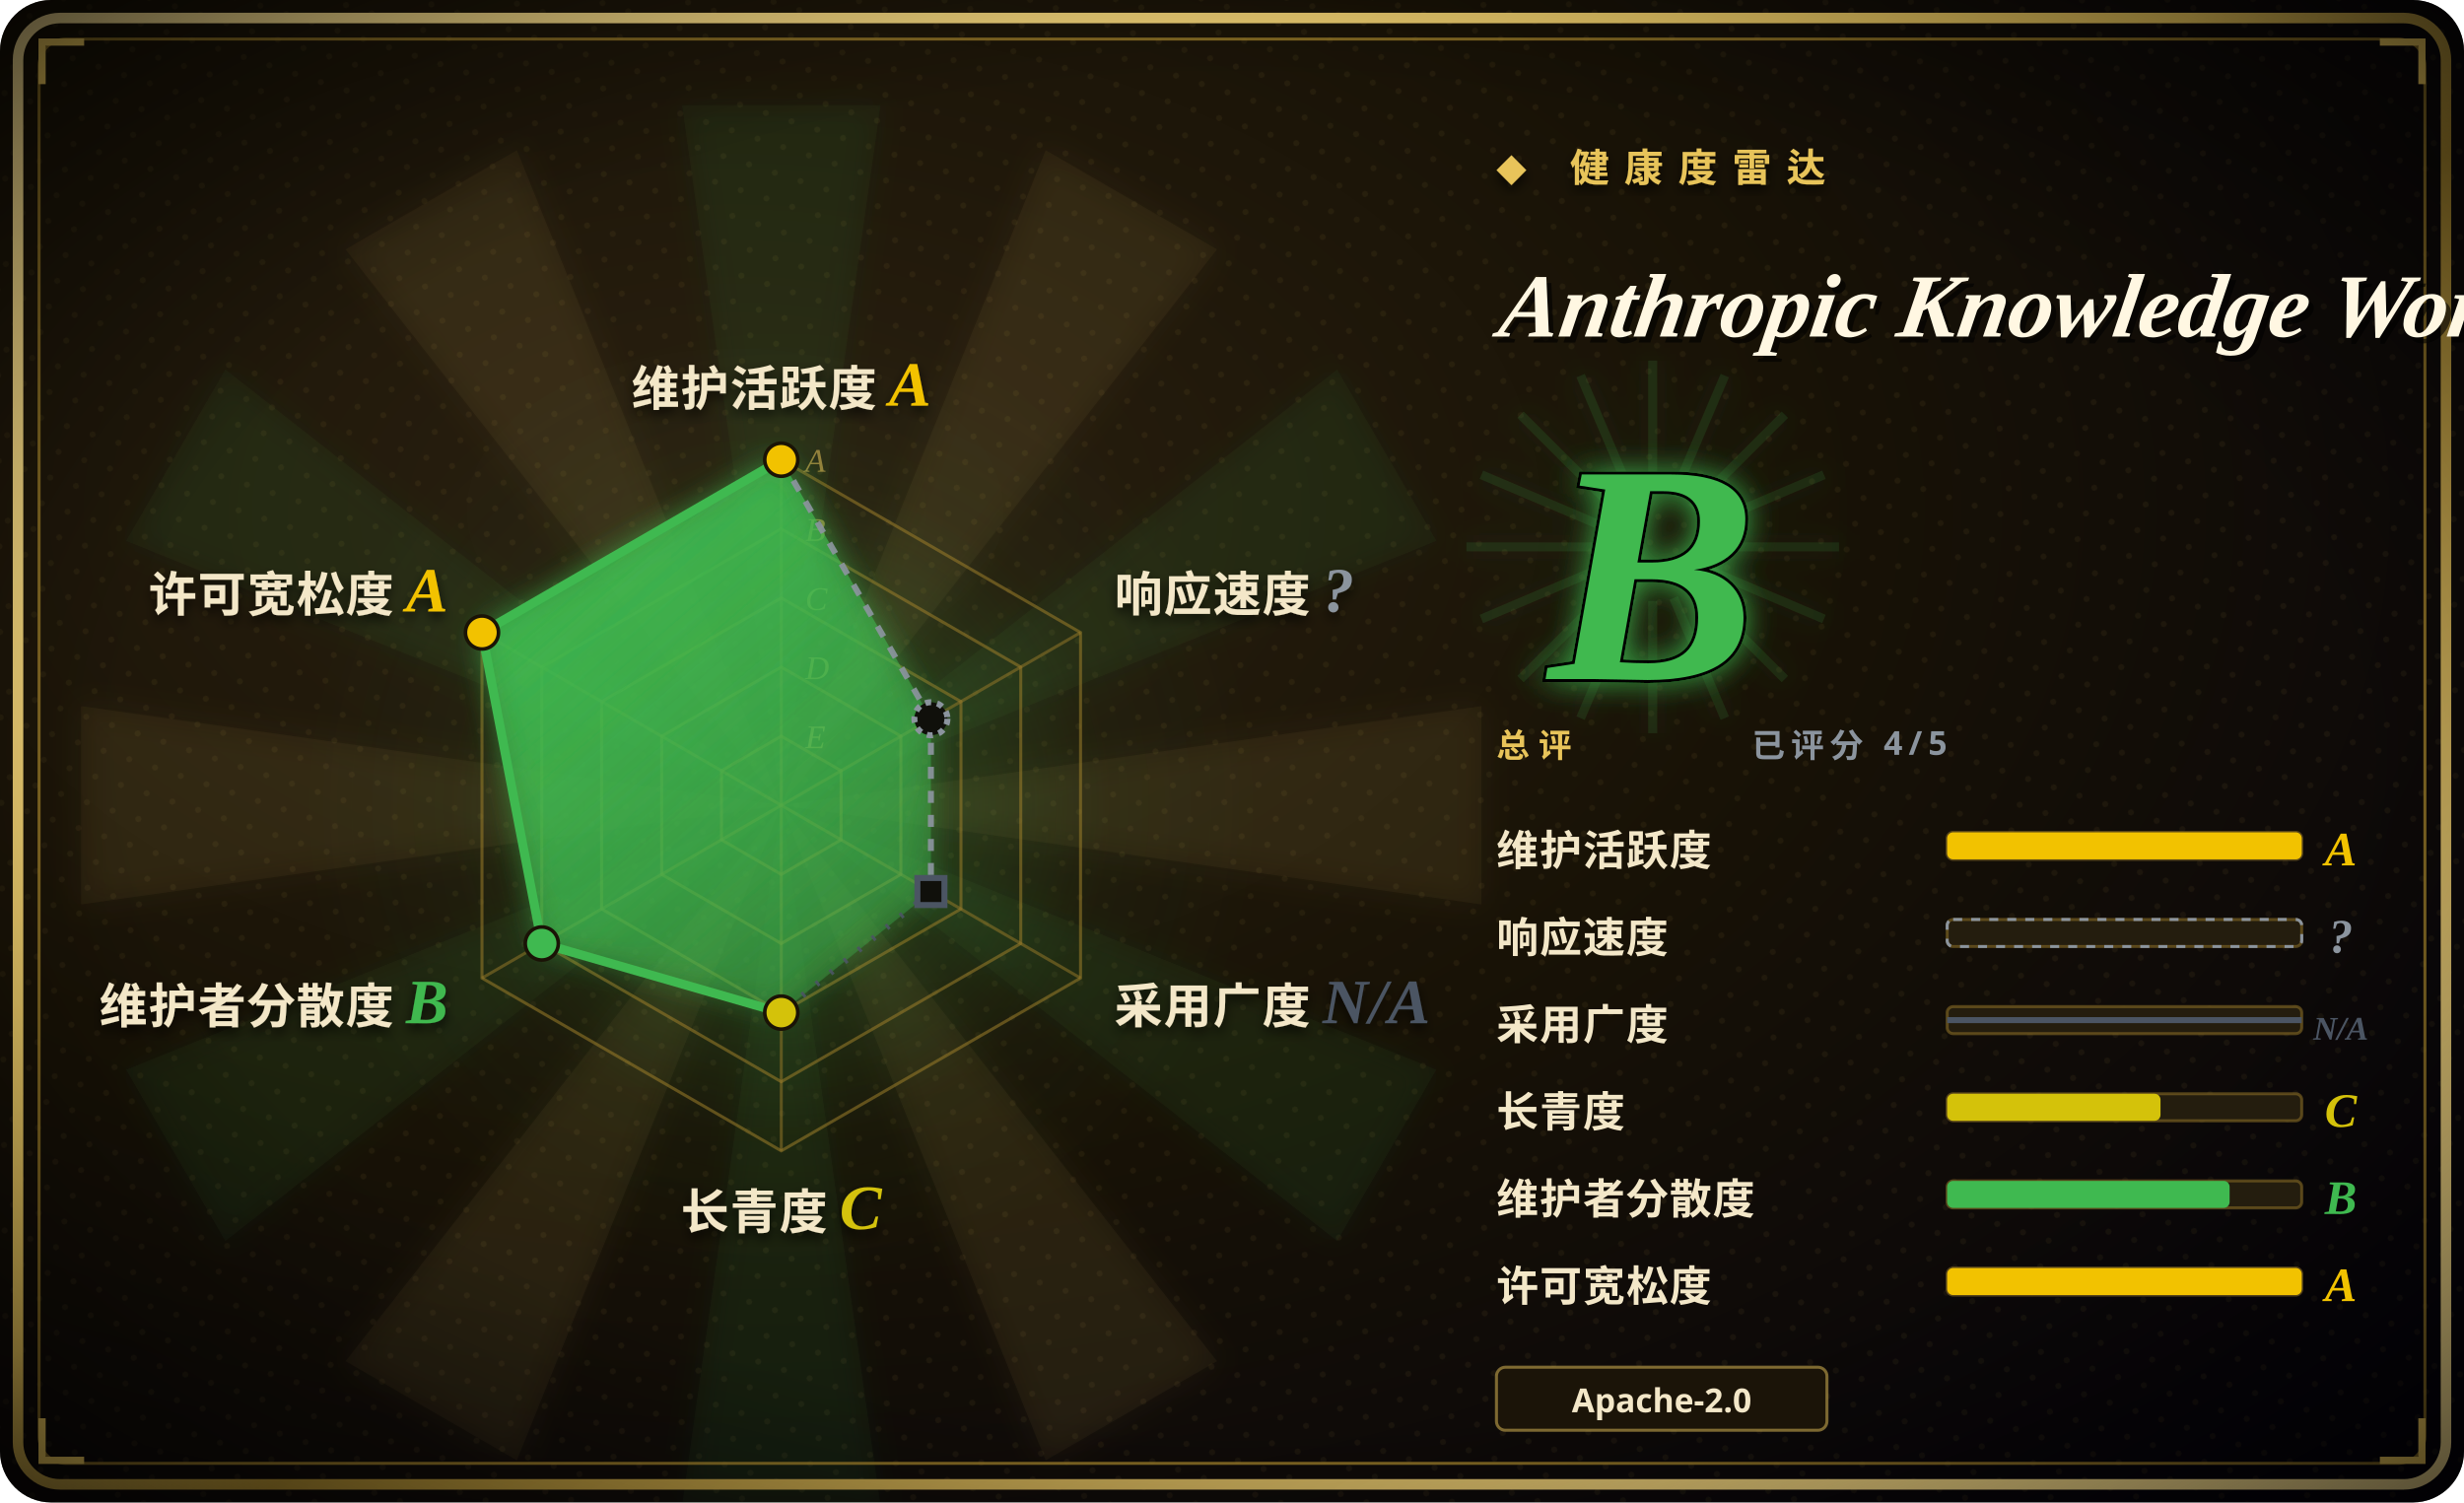
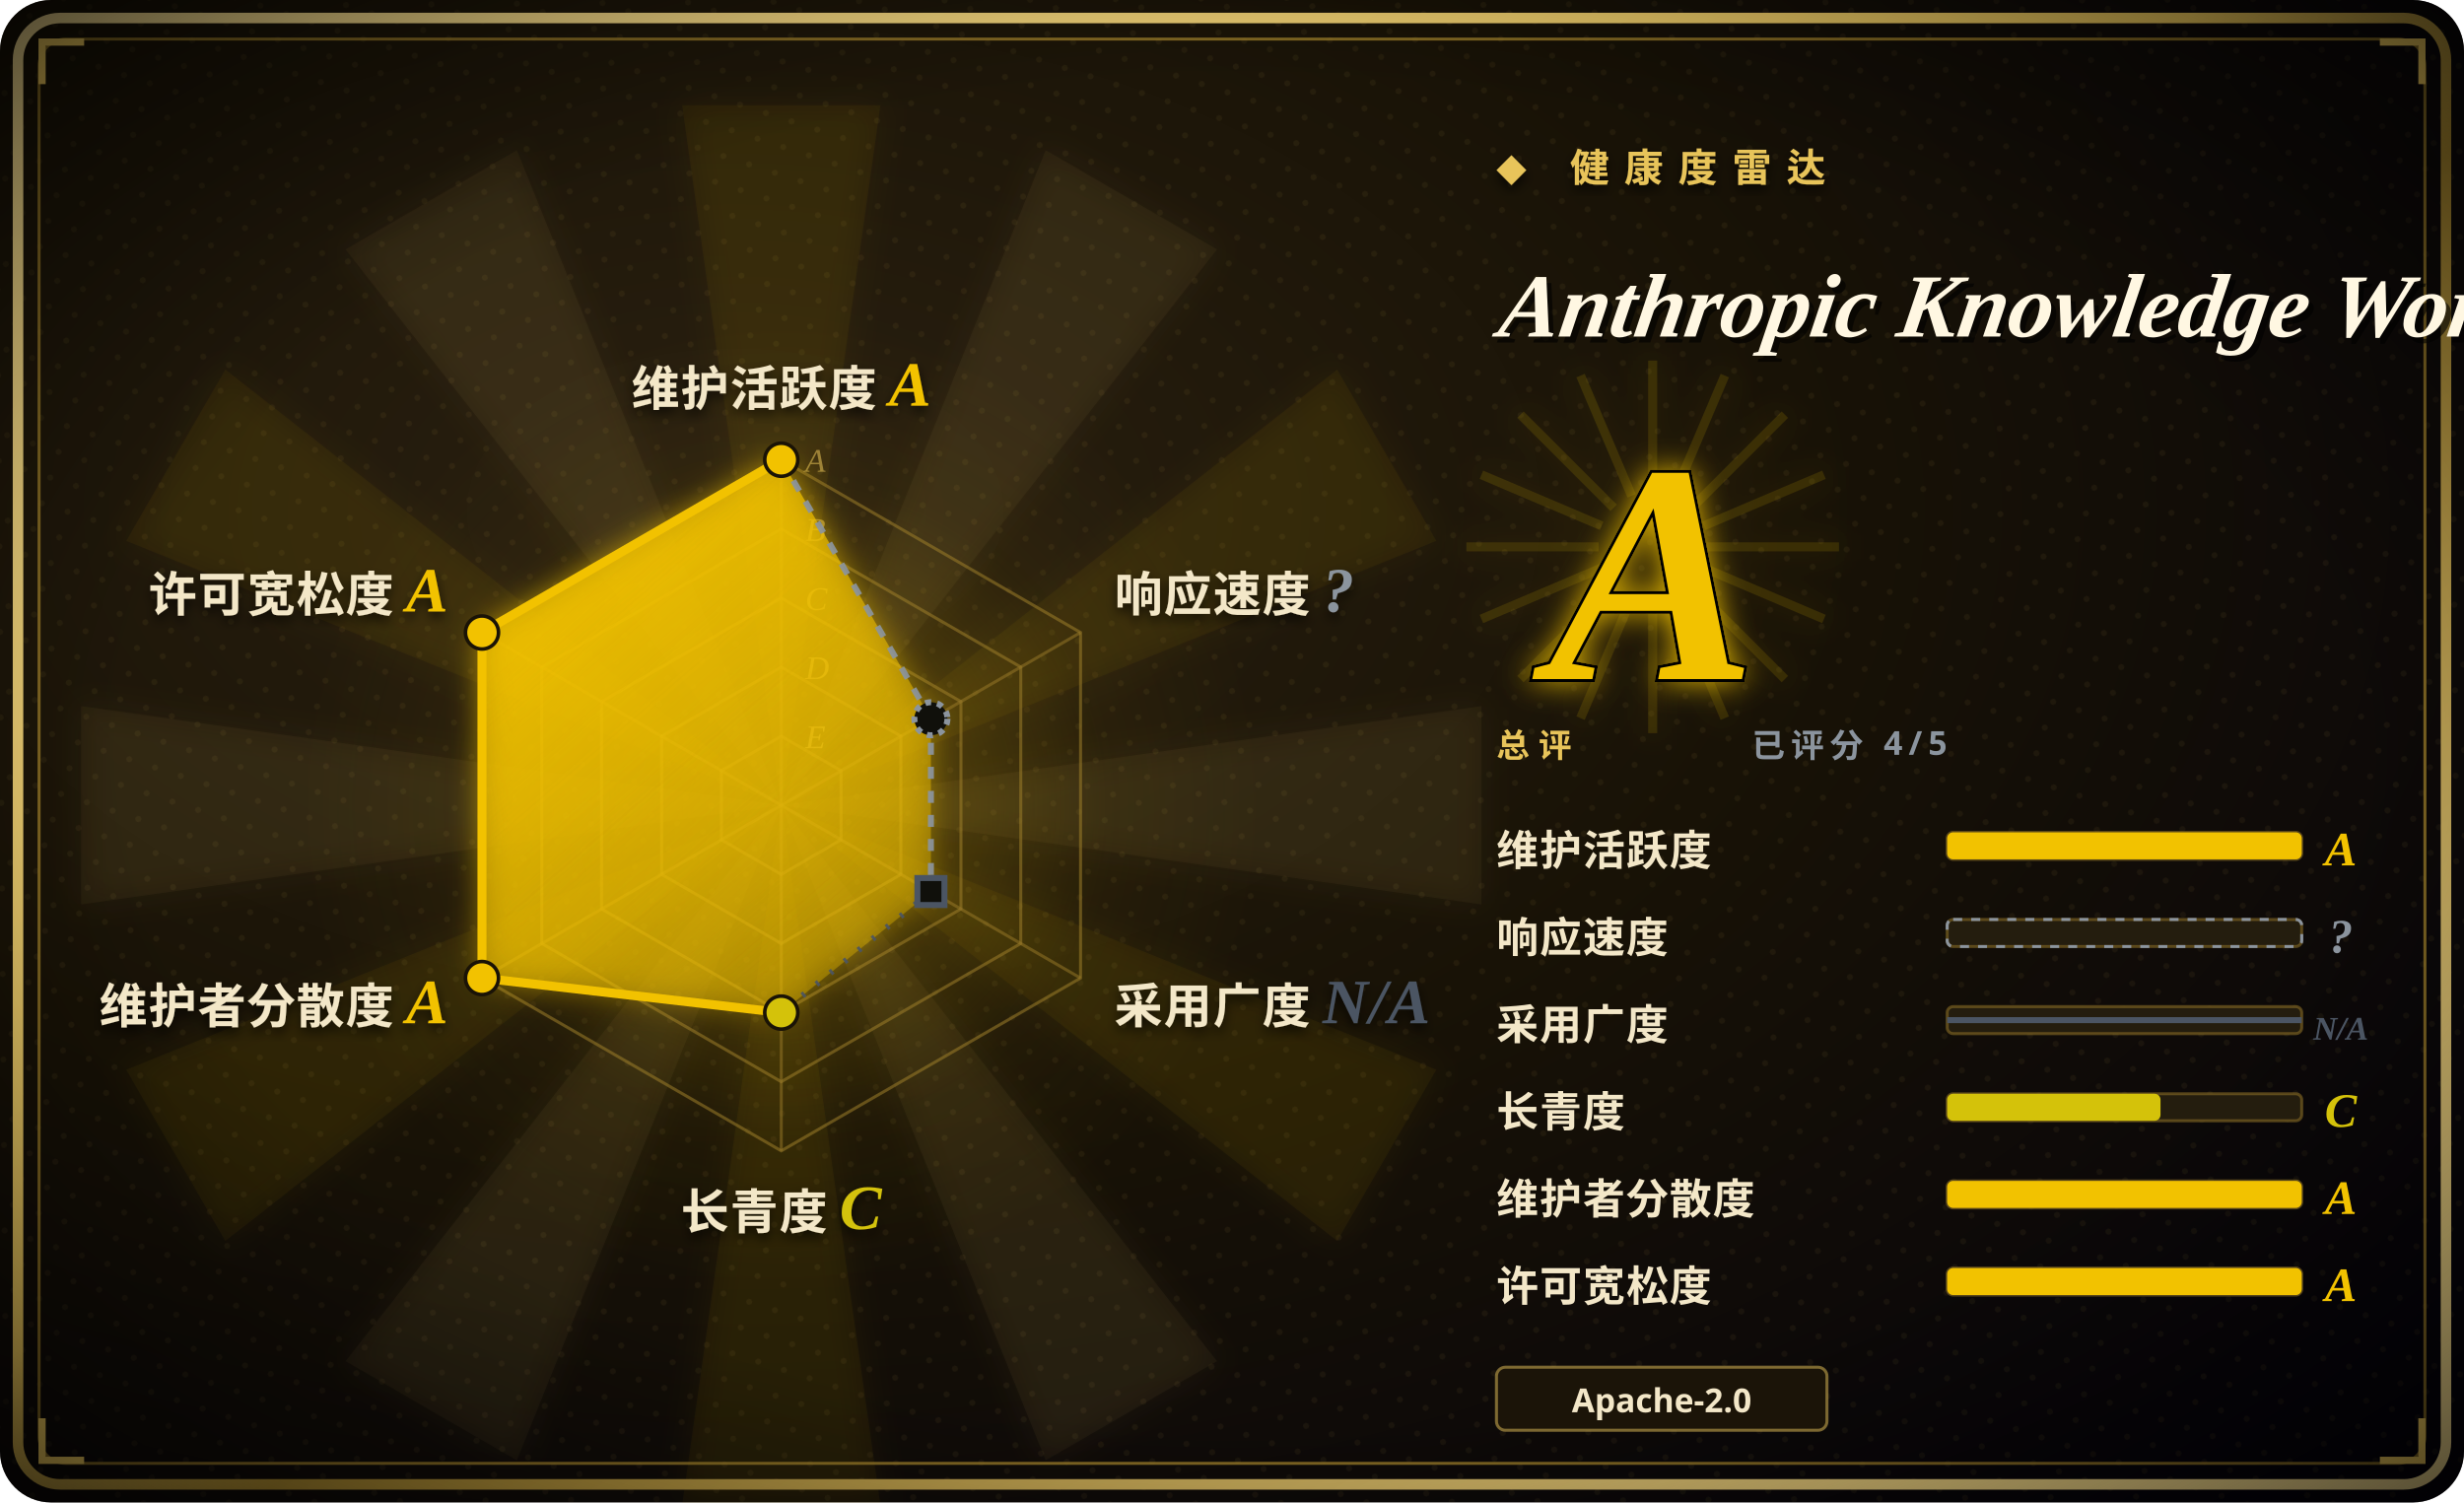
<svg xmlns="http://www.w3.org/2000/svg" width="820" height="500" viewBox="0 0 820 500">
  <defs>
    <radialGradient id="bg" cx="30%" cy="34%" r="90%">
      <stop offset="0%" stop-color="#2a2010" />
      <stop offset="48%" stop-color="#181206" />
      <stop offset="100%" stop-color="#05030a" />
    </radialGradient>
    <radialGradient id="vig" cx="50%" cy="50%" r="72%">
      <stop offset="62%" stop-color="#000000" stop-opacity="0" />
      <stop offset="100%" stop-color="#000000" stop-opacity="0.72" />
    </radialGradient>
    <linearGradient id="frame" x1="0" y1="0" x2="1" y2="1">
      <stop offset="0%" stop-color="#f6dd92" />
      <stop offset="45%" stop-color="#E8C45A" />
      <stop offset="55%" stop-color="#9c7d2a" />
      <stop offset="100%" stop-color="#f6dd92" />
    </linearGradient>
    <linearGradient id="poly" x1="0" y1="0" x2="0.7" y2="1">
-       <stop offset="0%" stop-color="#3FB950" stop-opacity="0.92" />
-       <stop offset="100%" stop-color="#3FB950" stop-opacity="0.34" />
+       <stop offset="0%" stop-color="#F2C200" stop-opacity="0.92" />
+       <stop offset="100%" stop-color="#F2C200" stop-opacity="0.34" />
    </linearGradient>
    <radialGradient id="halo" cx="50%" cy="50%" r="50%">
-       <stop offset="0%" stop-color="#3FB950" stop-opacity="0.34" />
-       <stop offset="68%" stop-color="#3FB950" stop-opacity="0.04" />
-       <stop offset="100%" stop-color="#3FB950" stop-opacity="0" />
+       <stop offset="0%" stop-color="#F2C200" stop-opacity="0.34" />
+       <stop offset="68%" stop-color="#F2C200" stop-opacity="0.04" />
+       <stop offset="100%" stop-color="#F2C200" stop-opacity="0" />
    </radialGradient>
    <filter id="glow" x="-60%" y="-60%" width="220%" height="220%">
      <feGaussianBlur stdDeviation="5" result="b" />
      <feMerge>
        <feMergeNode in="b" />
        <feMergeNode in="SourceGraphic" />
      </feMerge>
    </filter>
    <filter id="soft" x="-30%" y="-30%" width="160%" height="160%">
      <feDropShadow dx="0" dy="2" stdDeviation="2" flood-color="#000" flood-opacity="0.7" />
    </filter>
    <pattern id="halftone" width="9" height="9" patternUnits="userSpaceOnUse" patternTransform="rotate(18)">
      <circle cx="2" cy="2" r="1" fill="#E8C45A" fill-opacity="0.06" />
    </pattern>
  </defs>
  <rect width="820" height="500" rx="17" fill="url(#bg)" />
  <rect width="820" height="500" rx="17" fill="url(#halftone)" />
  <g opacity="0.5" filter="url(#glow)">
    <path d="M260,268 L493,235 L493,301 Z" fill="#E8C45A" fill-opacity="0.10" />
-     <path d="M260,268 L478,356 L445,413 Z" fill="#3FB950" fill-opacity="0.10" />
+     <path d="M260,268 L478,356 L445,413 Z" fill="#F2C200" fill-opacity="0.10" />
    <path d="M260,268 L405,453 L348,486 Z" fill="#E8C45A" fill-opacity="0.10" />
-     <path d="M260,268 L293,501 L227,501 Z" fill="#3FB950" fill-opacity="0.10" />
+     <path d="M260,268 L293,501 L227,501 Z" fill="#F2C200" fill-opacity="0.10" />
    <path d="M260,268 L172,486 L115,453 Z" fill="#E8C45A" fill-opacity="0.10" />
-     <path d="M260,268 L75,413 L42,356 Z" fill="#3FB950" fill-opacity="0.10" />
+     <path d="M260,268 L75,413 L42,356 Z" fill="#F2C200" fill-opacity="0.10" />
    <path d="M260,268 L27,301 L27,235 Z" fill="#E8C45A" fill-opacity="0.10" />
-     <path d="M260,268 L42,180 L75,123 Z" fill="#3FB950" fill-opacity="0.10" />
+     <path d="M260,268 L42,180 L75,123 Z" fill="#F2C200" fill-opacity="0.10" />
    <path d="M260,268 L115,83 L172,50 Z" fill="#E8C45A" fill-opacity="0.10" />
-     <path d="M260,268 L227,35 L293,35 Z" fill="#3FB950" fill-opacity="0.10" />
+     <path d="M260,268 L227,35 L293,35 Z" fill="#F2C200" fill-opacity="0.10" />
    <path d="M260,268 L348,50 L405,83 Z" fill="#E8C45A" fill-opacity="0.10" />
-     <path d="M260,268 L445,123 L478,180 Z" fill="#3FB950" fill-opacity="0.10" />
+     <path d="M260,268 L445,123 L478,180 Z" fill="#F2C200" fill-opacity="0.10" />
  </g>
  <circle cx="260" cy="268" r="161" fill="url(#halo)" />
  <rect x="6" y="6" width="808" height="488" rx="14" fill="none" stroke="url(#frame)" stroke-width="3.5" />
  <rect x="13" y="13" width="794" height="474" rx="9" fill="none" stroke="#9c7d2a" stroke-width="1" stroke-opacity="0.8" />
  <path d="M14,28 L14,14 L28,14" fill="none" stroke="#E8C45A" stroke-width="2.4" />
  <path d="M806,28 L806,14 L792,14" fill="none" stroke="#E8C45A" stroke-width="2.4" />
  <path d="M14,472 L14,486 L28,486" fill="none" stroke="#E8C45A" stroke-width="2.4" />
  <path d="M806,472 L806,486 L792,486" fill="none" stroke="#E8C45A" stroke-width="2.4" />
  <rect width="820" height="500" rx="17" fill="url(#vig)" />
  <polygon points="260.0,153.0 359.6,210.5 359.6,325.5 260.0,383.0 160.4,325.5 160.4,210.5" fill="none" stroke="#9c7d2a" stroke-opacity="0.55" stroke-width="1" />
  <polygon points="260.0,176.0 339.7,222.0 339.7,314.0 260.0,360.0 180.3,314.0 180.3,222.0" fill="none" stroke="#9c7d2a" stroke-opacity="0.55" stroke-width="1" />
  <polygon points="260.0,199.0 319.8,233.5 319.8,302.5 260.0,337.0 200.2,302.5 200.2,233.5" fill="none" stroke="#9c7d2a" stroke-opacity="0.55" stroke-width="1" />
  <polygon points="260.0,222.0 299.8,245.0 299.8,291.0 260.0,314.0 220.2,291.0 220.2,245.0" fill="none" stroke="#9c7d2a" stroke-opacity="0.55" stroke-width="1" />
  <polygon points="260.0,245.0 279.9,256.5 279.9,279.5 260.0,291.0 240.1,279.5 240.1,256.5" fill="none" stroke="#9c7d2a" stroke-opacity="0.55" stroke-width="1" />
  <line x1="260" y1="268" x2="260.0" y2="153.0" stroke="#9c7d2a" stroke-opacity="0.5" stroke-width="1" />
  <line x1="260" y1="268" x2="359.6" y2="210.5" stroke="#9c7d2a" stroke-opacity="0.5" stroke-width="1" />
  <line x1="260" y1="268" x2="359.6" y2="325.5" stroke="#9c7d2a" stroke-opacity="0.5" stroke-width="1" />
  <line x1="260" y1="268" x2="260.0" y2="383.0" stroke="#9c7d2a" stroke-opacity="0.5" stroke-width="1" />
  <line x1="260" y1="268" x2="160.4" y2="325.5" stroke="#9c7d2a" stroke-opacity="0.5" stroke-width="1" />
  <line x1="260" y1="268" x2="160.4" y2="210.5" stroke="#9c7d2a" stroke-opacity="0.5" stroke-width="1" />
  <text x="268" y="157.0" font-size="11" font-style="italic" fill="#E8C45A" fill-opacity="0.55" font-family="'Georgia','Times New Roman',serif">A</text>
  <text x="268" y="180.0" font-size="11" font-style="italic" fill="#E8C45A" fill-opacity="0.55" font-family="'Georgia','Times New Roman',serif">B</text>
  <text x="268" y="203.0" font-size="11" font-style="italic" fill="#E8C45A" fill-opacity="0.55" font-family="'Georgia','Times New Roman',serif">C</text>
  <text x="268" y="226.0" font-size="11" font-style="italic" fill="#E8C45A" fill-opacity="0.55" font-family="'Georgia','Times New Roman',serif">D</text>
  <text x="268" y="249.0" font-size="11" font-style="italic" fill="#E8C45A" fill-opacity="0.55" font-family="'Georgia','Times New Roman',serif">E</text>
-   <polygon points="260.0,153.0 309.8,239.2 309.8,296.8 260.0,337.0 180.3,314.0 160.4,210.5" fill="url(#poly)" filter="url(#glow)" />
+   <polygon points="260.0,153.0 309.8,239.2 309.8,296.8 260.0,337.0 160.4,325.5 160.4,210.5" fill="url(#poly)" filter="url(#glow)" />
  <line x1="260.0" y1="153.0" x2="309.8" y2="239.2" stroke="#8B949E" stroke-width="2" stroke-dasharray="4 4" stroke-opacity="0.92" />
  <line x1="309.8" y1="239.2" x2="309.8" y2="296.8" stroke="#8B949E" stroke-width="2" stroke-dasharray="4 4" stroke-opacity="0.92" />
  <line x1="309.8" y1="296.8" x2="260.0" y2="337.0" stroke="#4B5563" stroke-width="2" stroke-dasharray="1 5" stroke-opacity="0.92" />
-   <line x1="260.0" y1="337.0" x2="180.3" y2="314.0" stroke="#3FB950" stroke-width="3" />
-   <line x1="180.3" y1="314.0" x2="160.4" y2="210.5" stroke="#3FB950" stroke-width="3" />
-   <line x1="160.4" y1="210.5" x2="260.0" y2="153.0" stroke="#3FB950" stroke-width="3" />
+   <line x1="260.0" y1="337.0" x2="160.4" y2="325.5" stroke="#F2C200" stroke-width="3" />
+   <line x1="160.4" y1="325.5" x2="160.4" y2="210.5" stroke="#F2C200" stroke-width="3" />
+   <line x1="160.4" y1="210.5" x2="260.0" y2="153.0" stroke="#F2C200" stroke-width="3" />
  <circle cx="260.0" cy="153.0" r="5.5" fill="#F2C200" stroke="#1a1306" stroke-width="1.2" />
  <circle cx="309.8" cy="239.2" r="5.5" fill="#10100b" stroke="#8B949E" stroke-width="2" stroke-dasharray="2 2" />
  <rect x="305.3" y="292.2" width="9" height="9" fill="#10100b" stroke="#4B5563" stroke-width="2" />
  <circle cx="260.0" cy="337.0" r="5.5" fill="#D4C20A" stroke="#1a1306" stroke-width="1.2" />
-   <circle cx="180.3" cy="314.0" r="5.5" fill="#3FB950" stroke="#1a1306" stroke-width="1.2" />
+   <circle cx="160.4" cy="325.5" r="5.5" fill="#F2C200" stroke="#1a1306" stroke-width="1.2" />
  <circle cx="160.4" cy="210.5" r="5.5" fill="#F2C200" stroke="#1a1306" stroke-width="1.2" />
  <text x="260.0" y="135.0" font-size="16" font-weight="900" fill="#f3e7c8" text-anchor="middle" font-family="'PingFang SC','Hiragino Sans GB','Heiti SC','Microsoft YaHei',sans-serif" letter-spacing="0.4" filter="url(#soft)">维护活跃度 <tspan fill="#F2C200" font-family="'Georgia','Times New Roman',serif" font-style="italic" font-size="21">A</tspan>
  </text>
  <text x="370.9" y="203.5" font-size="16" font-weight="900" fill="#f3e7c8" text-anchor="start" font-family="'PingFang SC','Hiragino Sans GB','Heiti SC','Microsoft YaHei',sans-serif" letter-spacing="0.4" filter="url(#soft)">响应速度 <tspan fill="#8B949E" font-family="'Georgia','Times New Roman',serif" font-style="italic" font-size="21">?</tspan>
  </text>
  <text x="370.9" y="340.5" font-size="16" font-weight="900" fill="#f3e7c8" text-anchor="start" font-family="'PingFang SC','Hiragino Sans GB','Heiti SC','Microsoft YaHei',sans-serif" letter-spacing="0.4" filter="url(#soft)">采用广度 <tspan fill="#4B5563" font-family="'Georgia','Times New Roman',serif" font-style="italic" font-size="21">N/A</tspan>
  </text>
  <text x="260.0" y="409.0" font-size="16" font-weight="900" fill="#f3e7c8" text-anchor="middle" font-family="'PingFang SC','Hiragino Sans GB','Heiti SC','Microsoft YaHei',sans-serif" letter-spacing="0.4" filter="url(#soft)">长青度 <tspan fill="#D4C20A" font-family="'Georgia','Times New Roman',serif" font-style="italic" font-size="21">C</tspan>
  </text>
-   <text x="149.1" y="340.5" font-size="16" font-weight="900" fill="#f3e7c8" text-anchor="end" font-family="'PingFang SC','Hiragino Sans GB','Heiti SC','Microsoft YaHei',sans-serif" letter-spacing="0.4" filter="url(#soft)">维护者分散度 <tspan fill="#3FB950" font-family="'Georgia','Times New Roman',serif" font-style="italic" font-size="21">B</tspan>
+   <text x="149.1" y="340.5" font-size="16" font-weight="900" fill="#f3e7c8" text-anchor="end" font-family="'PingFang SC','Hiragino Sans GB','Heiti SC','Microsoft YaHei',sans-serif" letter-spacing="0.4" filter="url(#soft)">维护者分散度 <tspan fill="#F2C200" font-family="'Georgia','Times New Roman',serif" font-style="italic" font-size="21">A</tspan>
  </text>
  <text x="149.1" y="203.5" font-size="16" font-weight="900" fill="#f3e7c8" text-anchor="end" font-family="'PingFang SC','Hiragino Sans GB','Heiti SC','Microsoft YaHei',sans-serif" letter-spacing="0.4" filter="url(#soft)">许可宽松度 <tspan fill="#F2C200" font-family="'Georgia','Times New Roman',serif" font-style="italic" font-size="21">A</tspan>
  </text>
  <text x="498" y="60" font-size="13" letter-spacing="5" fill="#E8C45A" font-weight="900" font-family="'PingFang SC','Hiragino Sans GB','Heiti SC','Microsoft YaHei',sans-serif" filter="url(#soft)">◆ 健康度雷达</text>
  <g transform="translate(498,112) skewX(-9)">
    <text x="2" y="2" font-size="30" font-weight="900" font-style="italic" fill="#000" fill-opacity="0.6" font-family="'Georgia','Times New Roman',serif">Anthropic Knowledge Work Plugins</text>
    <text x="0" y="0" font-size="30" font-weight="900" font-style="italic" fill="#fff7e2" font-family="'Georgia','Times New Roman',serif">Anthropic Knowledge Work Plugins</text>
  </g>
  <line x1="498" y1="124" x2="648" y2="124" stroke="url(#frame)" stroke-width="2" />
  <g opacity="0.85" filter="url(#glow)">
-     <line x1="568" y1="182" x2="612" y2="182" stroke="#3FB950" stroke-opacity="0.16" stroke-width="3" />
-     <line x1="567" y1="189" x2="607" y2="206" stroke="#3FB950" stroke-opacity="0.16" stroke-width="3" />
-     <line x1="563" y1="195" x2="594" y2="226" stroke="#3FB950" stroke-opacity="0.16" stroke-width="3" />
-     <line x1="557" y1="199" x2="574" y2="239" stroke="#3FB950" stroke-opacity="0.16" stroke-width="3" />
-     <line x1="550" y1="200" x2="550" y2="244" stroke="#3FB950" stroke-opacity="0.16" stroke-width="3" />
-     <line x1="543" y1="199" x2="526" y2="239" stroke="#3FB950" stroke-opacity="0.16" stroke-width="3" />
-     <line x1="537" y1="195" x2="506" y2="226" stroke="#3FB950" stroke-opacity="0.16" stroke-width="3" />
-     <line x1="533" y1="189" x2="493" y2="206" stroke="#3FB950" stroke-opacity="0.16" stroke-width="3" />
-     <line x1="532" y1="182" x2="488" y2="182" stroke="#3FB950" stroke-opacity="0.16" stroke-width="3" />
-     <line x1="533" y1="175" x2="493" y2="158" stroke="#3FB950" stroke-opacity="0.16" stroke-width="3" />
-     <line x1="537" y1="169" x2="506" y2="138" stroke="#3FB950" stroke-opacity="0.16" stroke-width="3" />
-     <line x1="543" y1="165" x2="526" y2="125" stroke="#3FB950" stroke-opacity="0.16" stroke-width="3" />
-     <line x1="550" y1="164" x2="550" y2="120" stroke="#3FB950" stroke-opacity="0.16" stroke-width="3" />
-     <line x1="557" y1="165" x2="574" y2="125" stroke="#3FB950" stroke-opacity="0.16" stroke-width="3" />
-     <line x1="563" y1="169" x2="594" y2="138" stroke="#3FB950" stroke-opacity="0.16" stroke-width="3" />
-     <line x1="567" y1="175" x2="607" y2="158" stroke="#3FB950" stroke-opacity="0.16" stroke-width="3" />
+     <line x1="568" y1="182" x2="612" y2="182" stroke="#F2C200" stroke-opacity="0.16" stroke-width="3" />
+     <line x1="567" y1="189" x2="607" y2="206" stroke="#F2C200" stroke-opacity="0.16" stroke-width="3" />
+     <line x1="563" y1="195" x2="594" y2="226" stroke="#F2C200" stroke-opacity="0.16" stroke-width="3" />
+     <line x1="557" y1="199" x2="574" y2="239" stroke="#F2C200" stroke-opacity="0.16" stroke-width="3" />
+     <line x1="550" y1="200" x2="550" y2="244" stroke="#F2C200" stroke-opacity="0.16" stroke-width="3" />
+     <line x1="543" y1="199" x2="526" y2="239" stroke="#F2C200" stroke-opacity="0.16" stroke-width="3" />
+     <line x1="537" y1="195" x2="506" y2="226" stroke="#F2C200" stroke-opacity="0.16" stroke-width="3" />
+     <line x1="533" y1="189" x2="493" y2="206" stroke="#F2C200" stroke-opacity="0.16" stroke-width="3" />
+     <line x1="532" y1="182" x2="488" y2="182" stroke="#F2C200" stroke-opacity="0.16" stroke-width="3" />
+     <line x1="533" y1="175" x2="493" y2="158" stroke="#F2C200" stroke-opacity="0.16" stroke-width="3" />
+     <line x1="537" y1="169" x2="506" y2="138" stroke="#F2C200" stroke-opacity="0.16" stroke-width="3" />
+     <line x1="543" y1="165" x2="526" y2="125" stroke="#F2C200" stroke-opacity="0.16" stroke-width="3" />
+     <line x1="550" y1="164" x2="550" y2="120" stroke="#F2C200" stroke-opacity="0.16" stroke-width="3" />
+     <line x1="557" y1="165" x2="574" y2="125" stroke="#F2C200" stroke-opacity="0.16" stroke-width="3" />
+     <line x1="563" y1="169" x2="594" y2="138" stroke="#F2C200" stroke-opacity="0.16" stroke-width="3" />
+     <line x1="567" y1="175" x2="607" y2="158" stroke="#F2C200" stroke-opacity="0.16" stroke-width="3" />
  </g>
-   <text x="550" y="226" font-size="104" font-weight="900" font-style="italic" text-anchor="middle" fill="#3FB950" stroke="#000" stroke-width="2" paint-order="stroke" font-family="'Georgia','Times New Roman',serif" filter="url(#glow)">B</text>
+   <text x="550" y="226" font-size="104" font-weight="900" font-style="italic" text-anchor="middle" fill="#F2C200" stroke="#000" stroke-width="2" paint-order="stroke" font-family="'Georgia','Times New Roman',serif" filter="url(#glow)">A</text>
  <text x="498" y="252" font-size="11" letter-spacing="3" fill="#E8C45A" font-family="'PingFang SC','Hiragino Sans GB','Heiti SC','Microsoft YaHei',sans-serif" font-weight="900">总评</text>
  <text x="648" y="252" font-size="11" letter-spacing="2" fill="#8B949E" font-family="'PingFang SC','Hiragino Sans GB','Heiti SC','Microsoft YaHei',sans-serif" font-weight="900" text-anchor="end">已评分 4/5</text>
  <text x="498" y="288" font-size="14" font-weight="900" fill="#f3e7c8" font-family="'PingFang SC','Hiragino Sans GB','Heiti SC','Microsoft YaHei',sans-serif" letter-spacing="0.4">维护活跃度</text>
  <rect x="648" y="277" width="118" height="9" rx="2" fill="#241d0e" stroke="#9c7d2a" stroke-opacity="0.5" />
  <rect x="648" y="277" width="118" height="9" rx="2" fill="#F2C200" />
  <text x="779" y="288" font-size="16" font-weight="900" font-style="italic" fill="#F2C200" font-family="'Georgia','Times New Roman',serif" text-anchor="middle">A</text>
  <text x="498" y="317" font-size="14" font-weight="900" fill="#f3e7c8" font-family="'PingFang SC','Hiragino Sans GB','Heiti SC','Microsoft YaHei',sans-serif" letter-spacing="0.4">响应速度</text>
  <rect x="648" y="306" width="118" height="9" rx="2" fill="#241d0e" stroke="#9c7d2a" stroke-opacity="0.5" />
  <rect x="648" y="306" width="118" height="9" rx="2" fill="none" stroke="#8B949E" stroke-dasharray="3 3" />
  <text x="779" y="317" font-size="16" font-weight="900" font-style="italic" fill="#8B949E" font-family="'Georgia','Times New Roman',serif" text-anchor="middle">?</text>
  <text x="498" y="346" font-size="14" font-weight="900" fill="#f3e7c8" font-family="'PingFang SC','Hiragino Sans GB','Heiti SC','Microsoft YaHei',sans-serif" letter-spacing="0.4">采用广度</text>
  <rect x="648" y="335" width="118" height="9" rx="2" fill="#241d0e" stroke="#9c7d2a" stroke-opacity="0.5" />
  <line x1="648" y1="339.5" x2="766" y2="339.5" stroke="#4B5563" stroke-width="2" />
  <text x="779" y="346" font-size="11" font-weight="900" font-style="italic" fill="#4B5563" font-family="'Georgia','Times New Roman',serif" text-anchor="middle">N/A</text>
  <text x="498" y="375" font-size="14" font-weight="900" fill="#f3e7c8" font-family="'PingFang SC','Hiragino Sans GB','Heiti SC','Microsoft YaHei',sans-serif" letter-spacing="0.4">长青度</text>
  <rect x="648" y="364" width="118" height="9" rx="2" fill="#241d0e" stroke="#9c7d2a" stroke-opacity="0.5" />
  <rect x="648" y="364" width="71" height="9" rx="2" fill="#D4C20A" />
  <text x="779" y="375" font-size="16" font-weight="900" font-style="italic" fill="#D4C20A" font-family="'Georgia','Times New Roman',serif" text-anchor="middle">C</text>
  <text x="498" y="404" font-size="14" font-weight="900" fill="#f3e7c8" font-family="'PingFang SC','Hiragino Sans GB','Heiti SC','Microsoft YaHei',sans-serif" letter-spacing="0.4">维护者分散度</text>
  <rect x="648" y="393" width="118" height="9" rx="2" fill="#241d0e" stroke="#9c7d2a" stroke-opacity="0.5" />
-   <rect x="648" y="393" width="94" height="9" rx="2" fill="#3FB950" />
-   <text x="779" y="404" font-size="16" font-weight="900" font-style="italic" fill="#3FB950" font-family="'Georgia','Times New Roman',serif" text-anchor="middle">B</text>
+   <rect x="648" y="393" width="118" height="9" rx="2" fill="#F2C200" />
+   <text x="779" y="404" font-size="16" font-weight="900" font-style="italic" fill="#F2C200" font-family="'Georgia','Times New Roman',serif" text-anchor="middle">A</text>
  <text x="498" y="433" font-size="14" font-weight="900" fill="#f3e7c8" font-family="'PingFang SC','Hiragino Sans GB','Heiti SC','Microsoft YaHei',sans-serif" letter-spacing="0.4">许可宽松度</text>
  <rect x="648" y="422" width="118" height="9" rx="2" fill="#241d0e" stroke="#9c7d2a" stroke-opacity="0.5" />
  <rect x="648" y="422" width="118" height="9" rx="2" fill="#F2C200" />
  <text x="779" y="433" font-size="16" font-weight="900" font-style="italic" fill="#F2C200" font-family="'Georgia','Times New Roman',serif" text-anchor="middle">A</text>
  <rect x="498" y="455" width="110" height="21" rx="3" fill="#1b1408" stroke="#E8C45A" stroke-opacity="0.5" />
  <text x="553.0" y="470" font-size="11" font-weight="700" fill="#f3e7c8" text-anchor="middle" font-family="'PingFang SC','Hiragino Sans GB','Heiti SC','Microsoft YaHei',sans-serif">Apache-2.0</text>
</svg>
